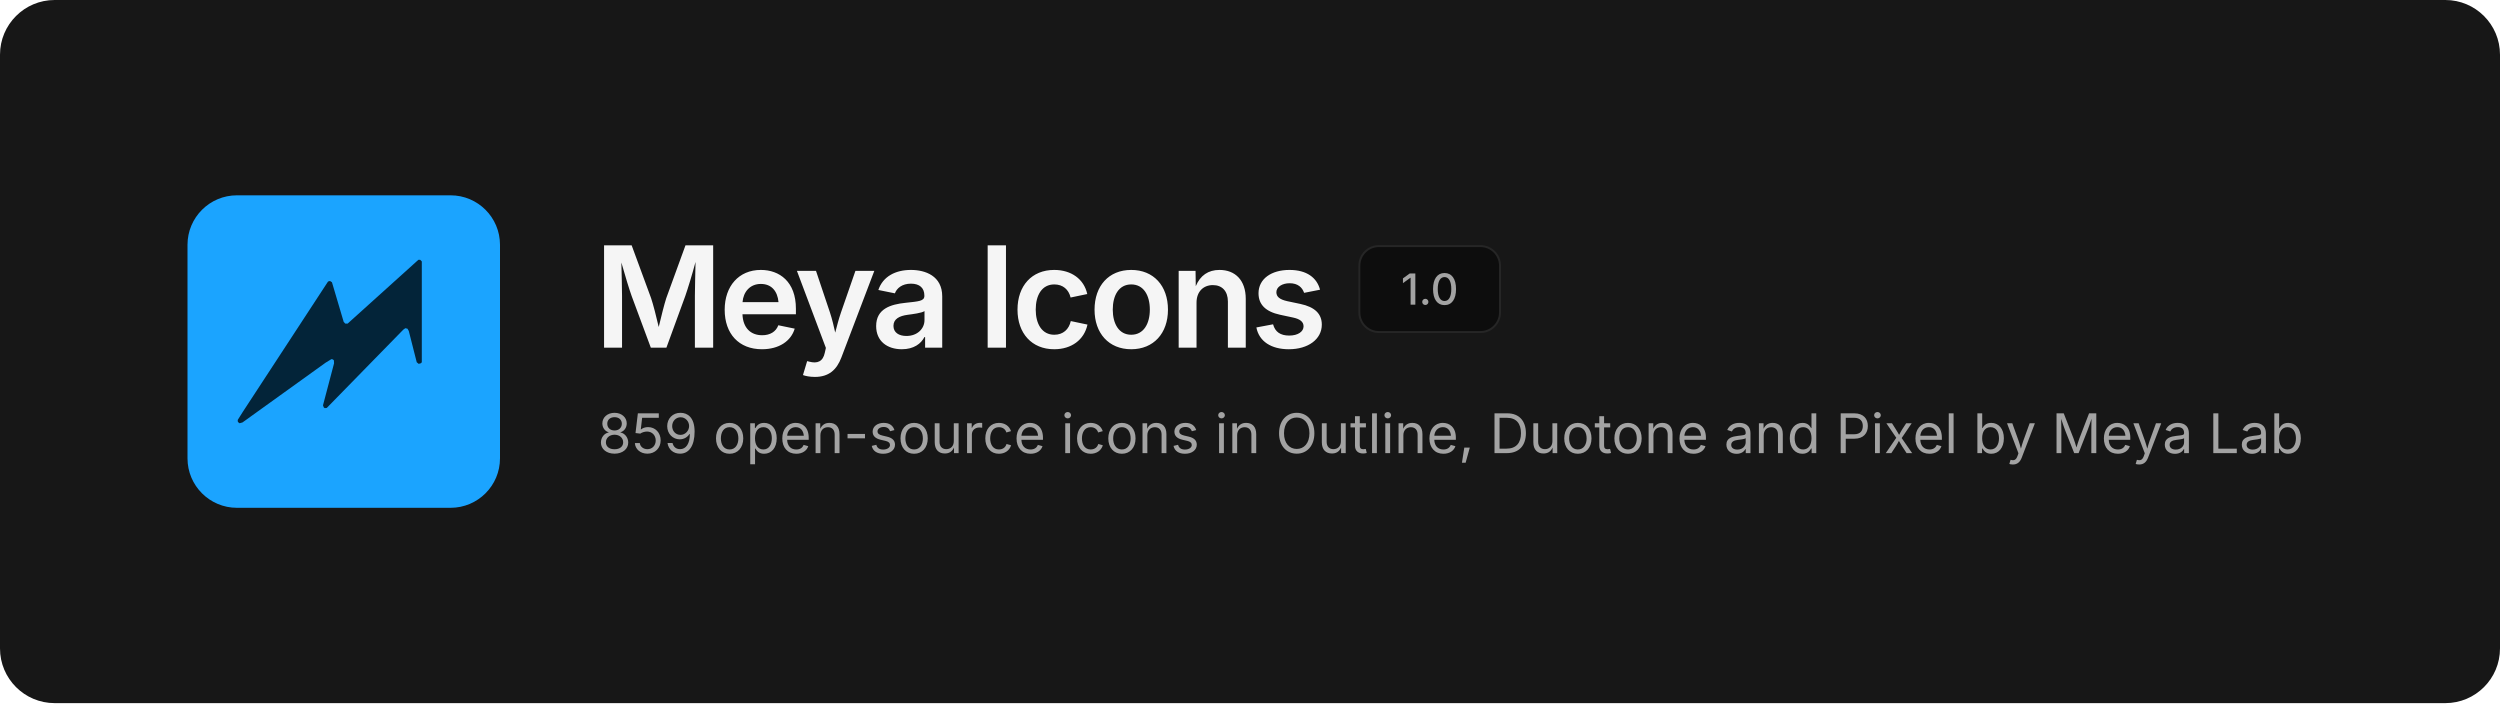
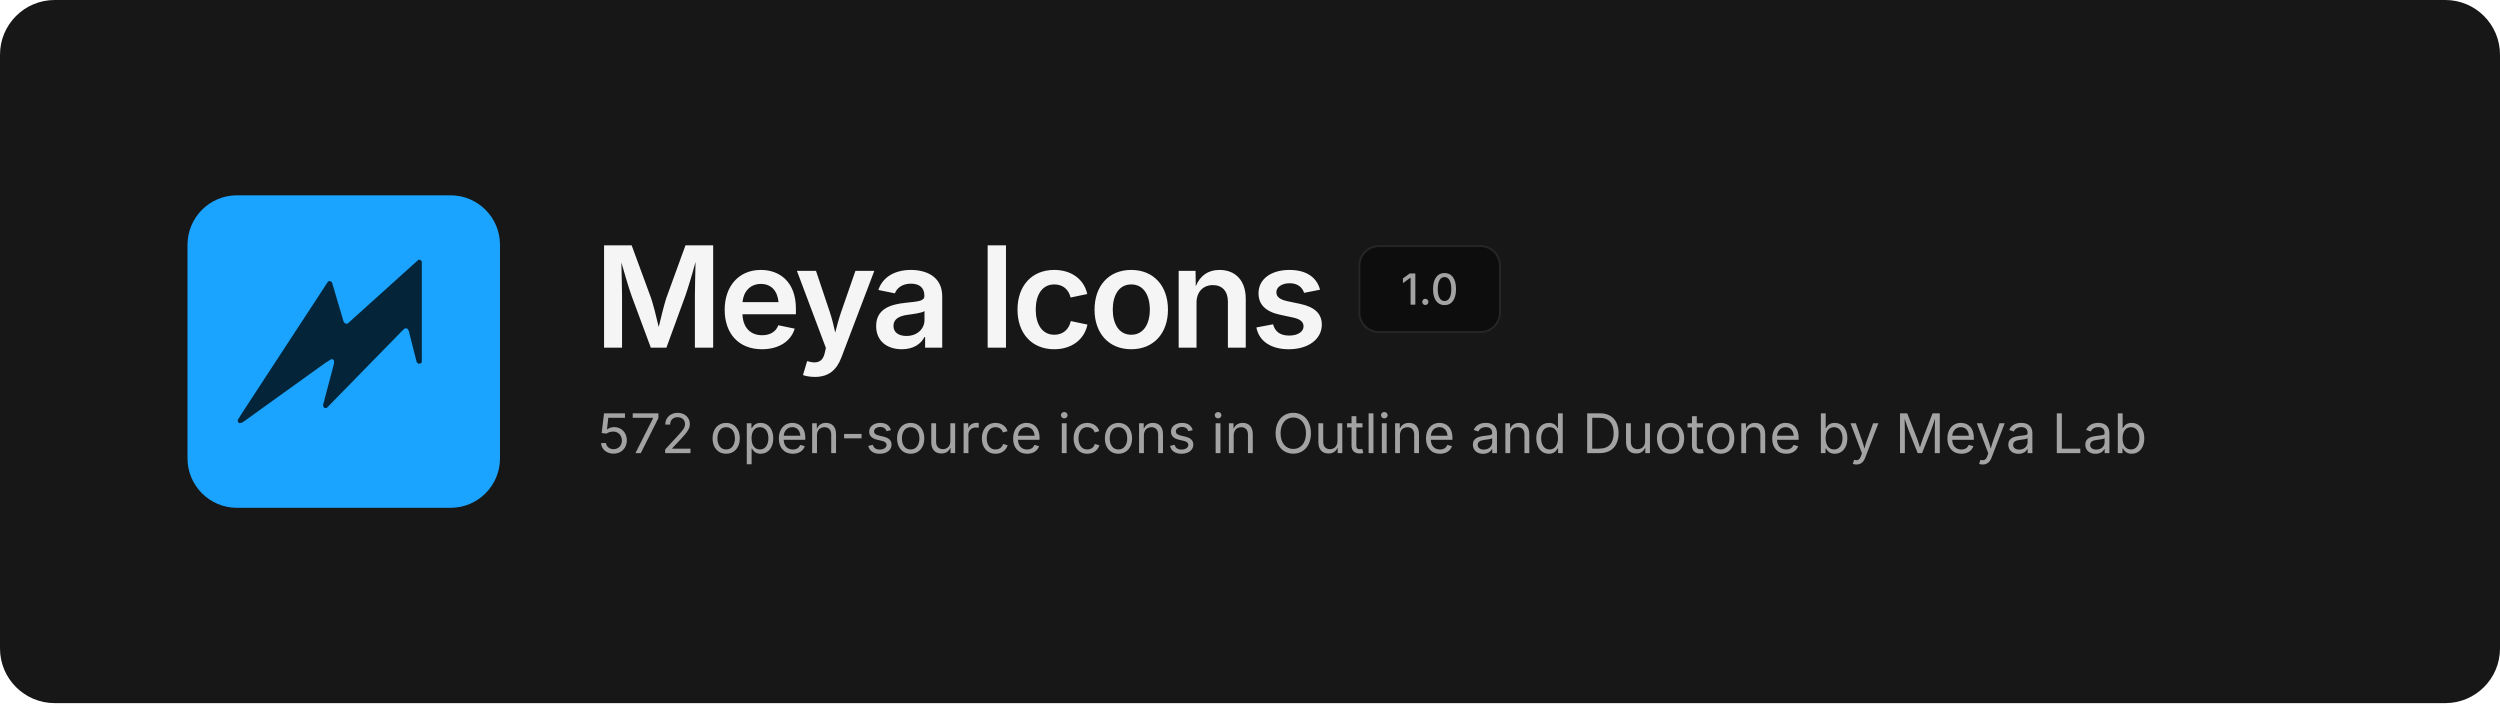
<svg xmlns="http://www.w3.org/2000/svg" width="1280" height="360" viewBox="0 0 1280 360" fill="none">
  <rect width="1280" height="360" rx="28" fill="#171717" />
  <svg x="96" y="100" width="160" height="160" viewBox="0 0 480 480">
    <rect width="480" height="480" rx="76" fill="#1BA4FF" />
    <path d="M354.6 99.1 L357.4 99.1 L359.9 101.6 L359.9 256.4 L358.6 257.9 L355.1 258.9 L352.1 256.4 L339.9 208.4 L337.9 204.9 L334.6 204.1 L331.4 206.4 L213.9 326.6 L210.9 326.9 L209.4 325.9 L208.1 322.6 L225.1 258.1 L224.9 253.6 L223.4 252.1 L221.1 251.6 L212.1 257.1 L84.4 348.9 L79.9 350.1 L77.4 348.1 L77.1 345.1 L85.1 332.4 L215.9 132.4 L218.9 131.6 L221.9 133.6 L239.9 194.4 L242.4 197.1 L245.9 197.1Z" fill="#032439" />
  </svg>
  <text x="304" y="178" font-family="Inter, -apple-system, 'Segoe UI', Helvetica, Arial, sans-serif" font-size="72" font-weight="600" letter-spacing="-2.5" fill="#F5F5F5">Meya Icons</text>
  <rect x="696" y="126" width="72" height="44" rx="10" fill="#0D0D0D" stroke="#262626" />
  <text x="732" y="156" text-anchor="middle" font-family="Inter, -apple-system, 'Segoe UI', Helvetica, Arial, sans-serif" font-size="22" font-weight="500" fill="#A3A3A3">1.0</text>
-   <text x="306" y="232" font-family="Inter, -apple-system, 'Segoe UI', Helvetica, Arial, sans-serif" font-size="28" fill="#A3A3A3">859 open-source icons in Outline, Duotone and Pixel by Meya Lab</text>
+   <text x="306" y="232" font-family="Inter, -apple-system, 'Segoe UI', Helvetica, Arial, sans-serif" font-size="28" fill="#A3A3A3">572 open-source icons in Outline and Duotone by Meya Lab</text>
</svg>
